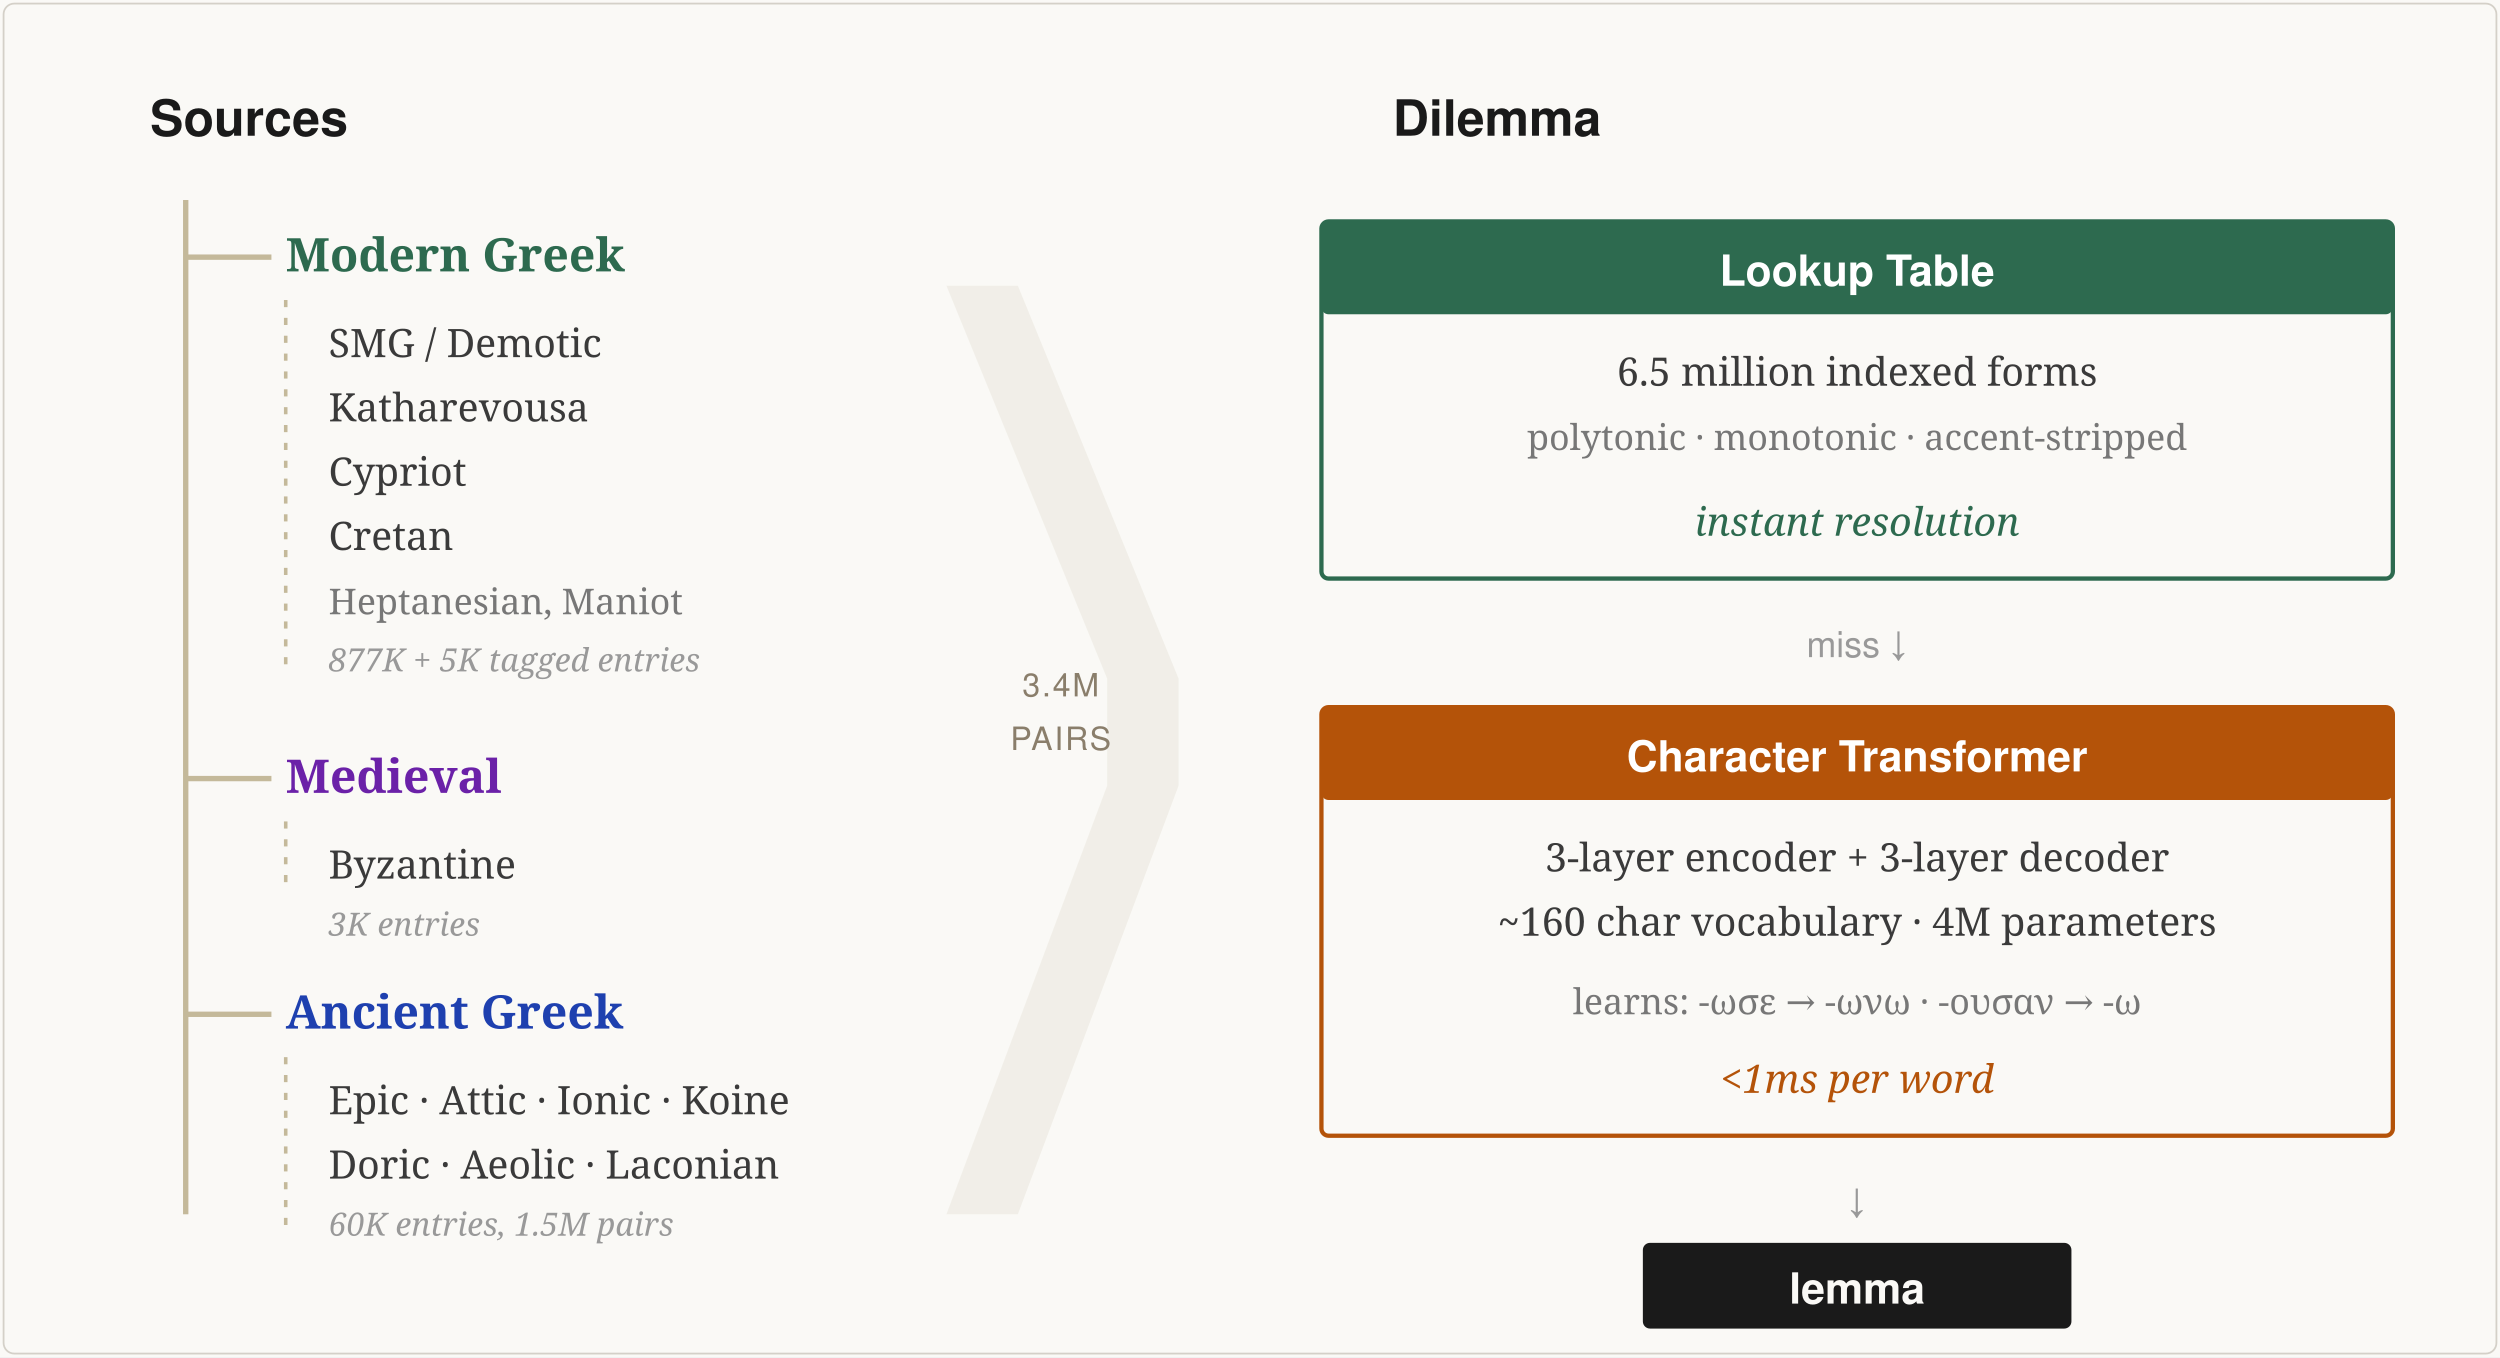
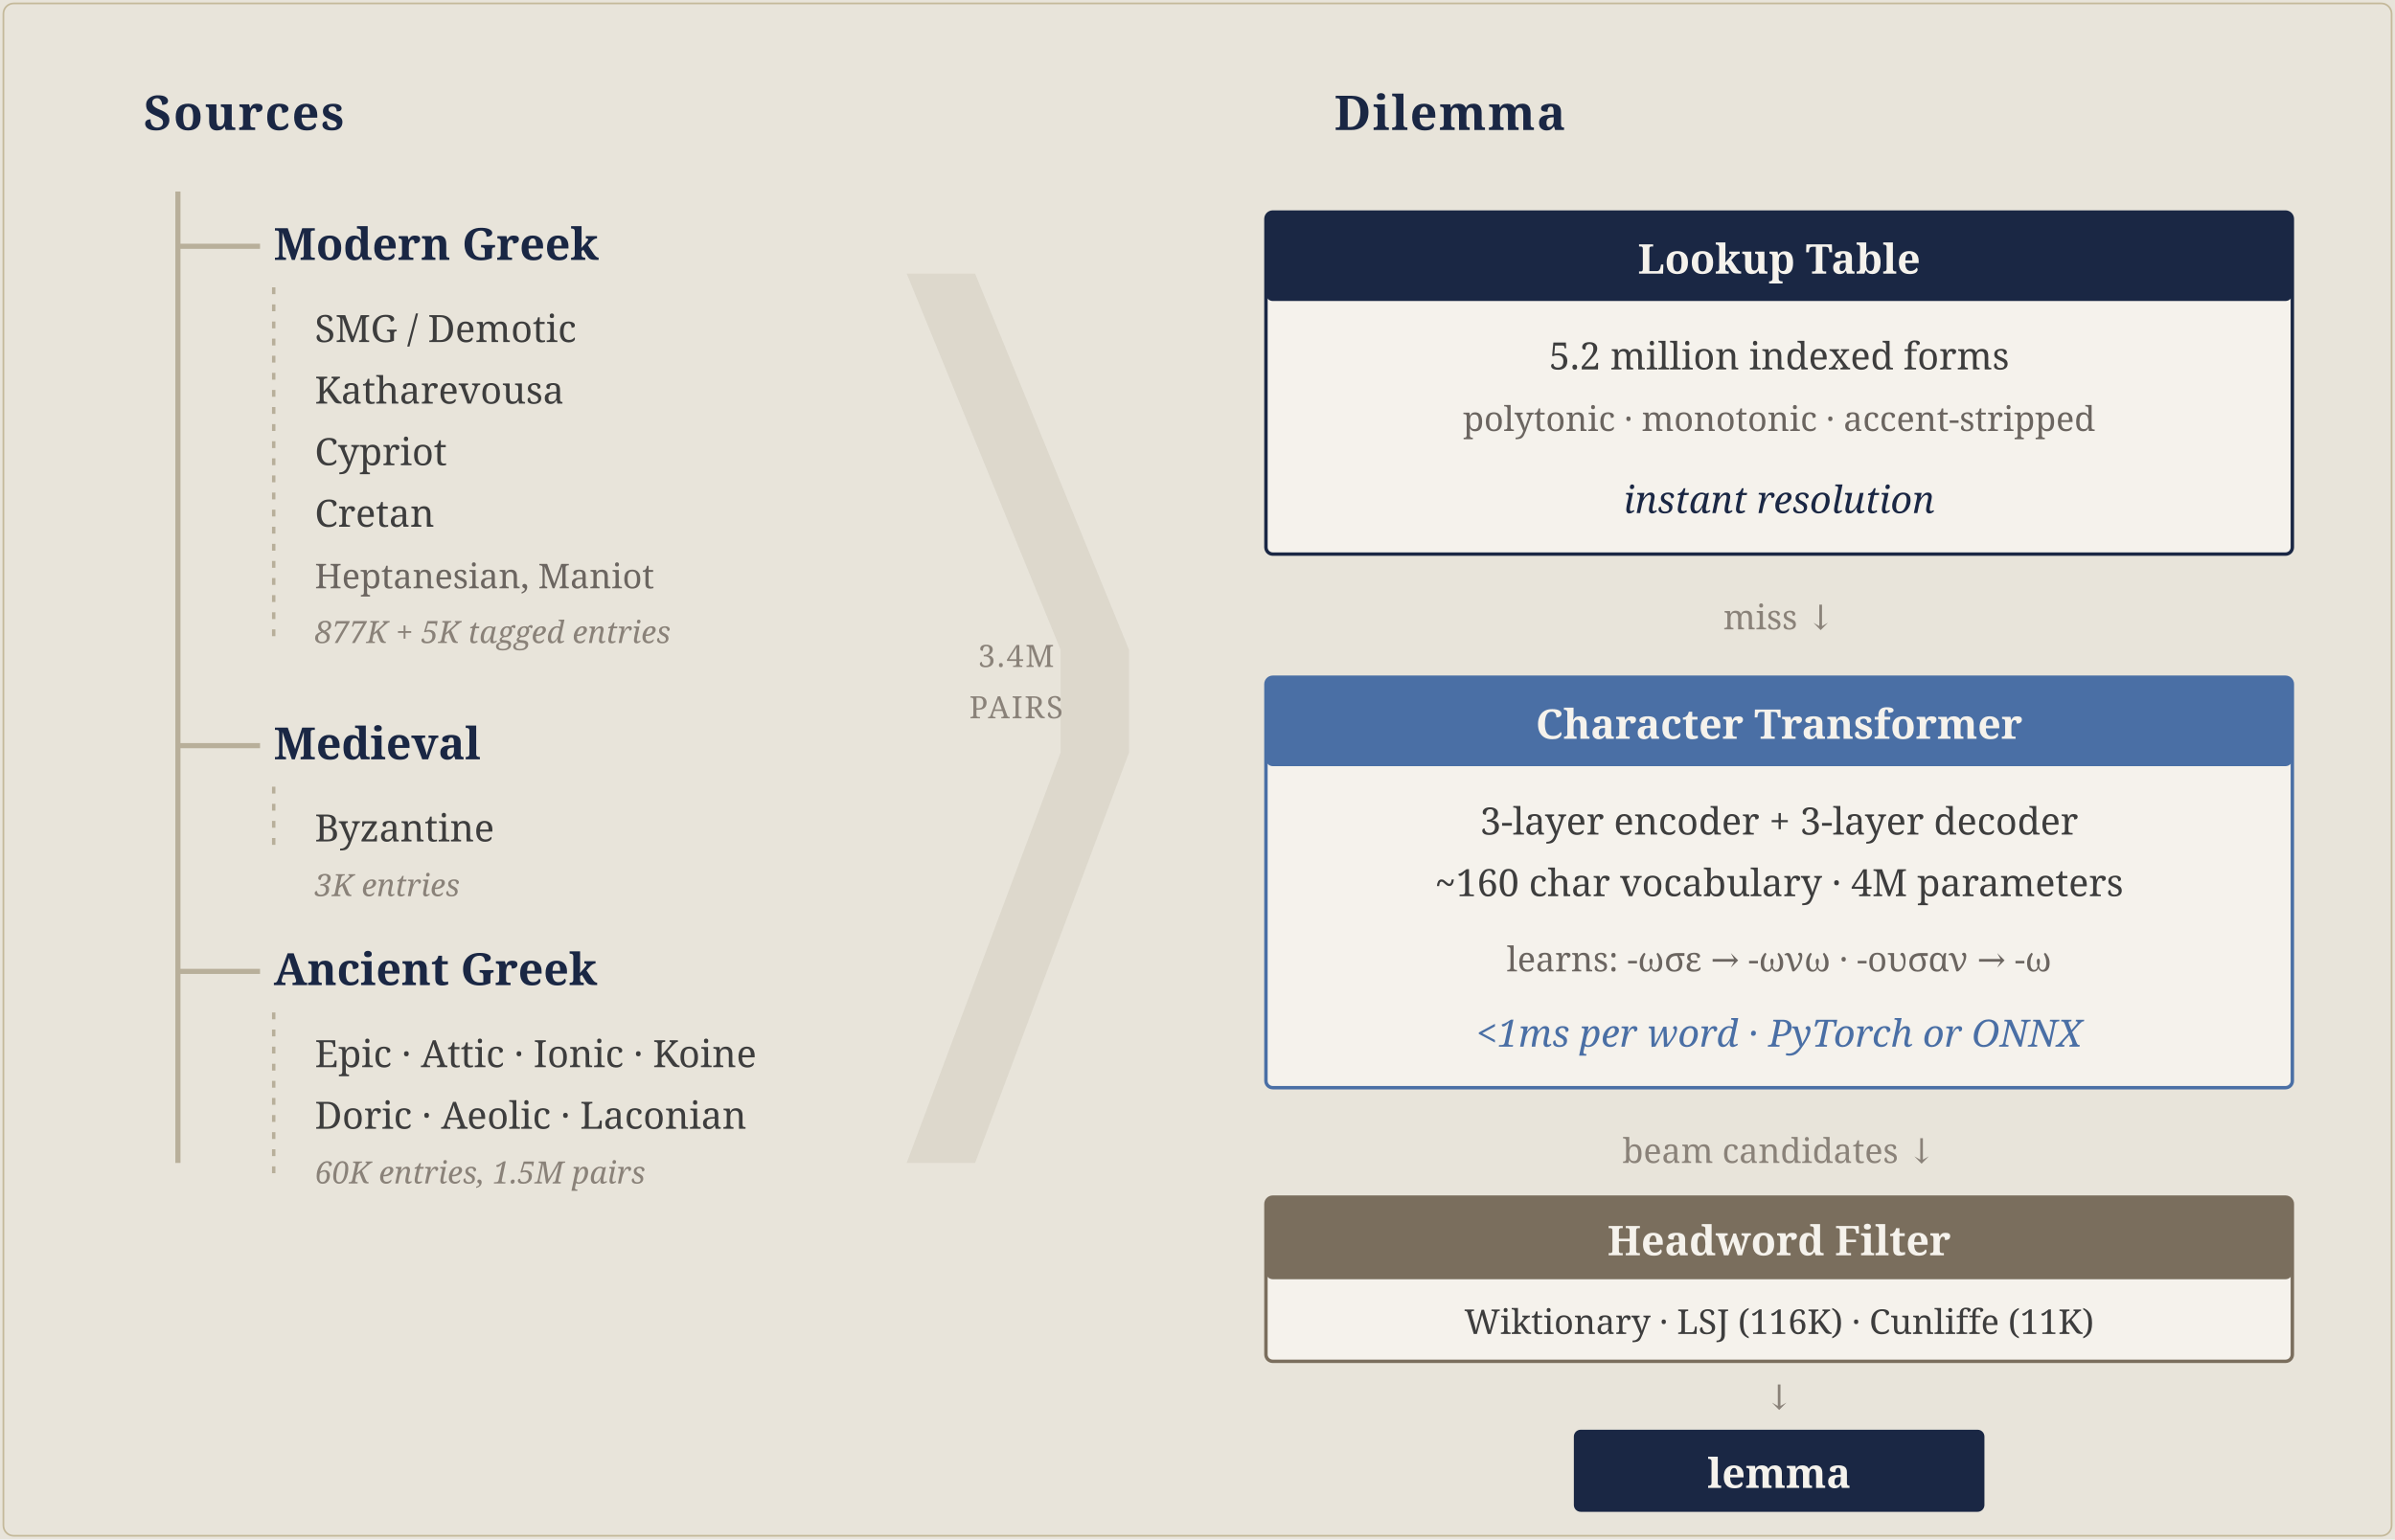
- <svg xmlns="http://www.w3.org/2000/svg" viewBox="0 0 700 380" font-family="Georgia,serif">
-   <rect width="700" height="380" fill="#faf9f6" />
-   <rect x="1" y="1" width="698" height="378" rx="3" fill="none" stroke="#d4d0c8" stroke-width="0.5" />
-   <text x="42" y="38" fill="#1a1a1a" font-size="14" font-weight="700" font-family="'Helvetica Neue',Helvetica,sans-serif">Sources</text>
-   <line x1="52" y1="56" x2="52" y2="340" stroke="#c4b99a" stroke-width="1.5" />
-   <line x1="52" y1="72" x2="76" y2="72" stroke="#c4b99a" stroke-width="1.5" />
-   <text x="80" y="76" fill="#2d6a4f" font-size="13" font-weight="700">Modern Greek</text>
-   <line x1="80" y1="84" x2="80" y2="186" stroke="#c4b99a" stroke-width="1" stroke-dasharray="2,3" />
-   <text x="92" y="100" fill="#3a3a3a" font-size="11">SMG / Demotic</text>
-   <text x="92" y="118" fill="#3a3a3a" font-size="11">Katharevousa</text>
-   <text x="92" y="136" fill="#3a3a3a" font-size="11">Cypriot</text>
-   <text x="92" y="154" fill="#3a3a3a" font-size="11">Cretan</text>
-   <text x="92" y="172" fill="#777" font-size="10">Heptanesian, Maniot</text>
-   <text x="92" y="188" fill="#999" font-size="9" font-style="italic">877K + 5K tagged entries</text>
-   <line x1="52" y1="218" x2="76" y2="218" stroke="#c4b99a" stroke-width="1.5" />
-   <text x="80" y="222" fill="#6b21a8" font-size="13" font-weight="700">Medieval</text>
-   <line x1="80" y1="230" x2="80" y2="248" stroke="#c4b99a" stroke-width="1" stroke-dasharray="2,3" />
-   <text x="92" y="246" fill="#3a3a3a" font-size="11">Byzantine</text>
-   <text x="92" y="262" fill="#999" font-size="9" font-style="italic">3K entries</text>
-   <line x1="52" y1="284" x2="76" y2="284" stroke="#c4b99a" stroke-width="1.5" />
-   <text x="80" y="288" fill="#1e40af" font-size="13" font-weight="700">Ancient Greek</text>
-   <line x1="80" y1="296" x2="80" y2="346" stroke="#c4b99a" stroke-width="1" stroke-dasharray="2,3" />
-   <text x="92" y="312" fill="#3a3a3a" font-size="11">Epic · Attic · Ionic · Koine</text>
-   <text x="92" y="330" fill="#3a3a3a" font-size="11">Doric · Aeolic · Laconian</text>
-   <text x="92" y="346" fill="#999" font-size="9" font-style="italic">60K entries, 1.5M pairs</text>
-   <path d="M265,80 L310,190 L310,220 L265,340 L285,340 L330,220 L330,190 L285,80 Z" fill="#e8e4da" opacity="0.5" />
-   <text x="297" y="195" text-anchor="middle" fill="#8a7e6b" font-size="9" font-family="'Helvetica Neue',Helvetica,sans-serif" letter-spacing="0.5">3.4M</text>
-   <text x="297" y="210" text-anchor="middle" fill="#8a7e6b" font-size="9" font-family="'Helvetica Neue',Helvetica,sans-serif" letter-spacing="0.5">PAIRS</text>
-   <text x="390" y="38" fill="#1a1a1a" font-size="14" font-weight="700" font-family="'Helvetica Neue',Helvetica,sans-serif">Dilemma</text>
-   <rect x="370" y="62" width="300" height="100" rx="2" fill="none" stroke="#2d6a4f" stroke-width="1.2" />
-   <rect x="370" y="62" width="300" height="26" rx="2" fill="#2d6a4f" />
-   <text x="520" y="80" text-anchor="middle" fill="#fff" font-size="12" font-weight="700" font-family="'Helvetica Neue',Helvetica,sans-serif">Lookup Table</text>
-   <text x="520" y="108" text-anchor="middle" fill="#3a3a3a" font-size="11">6.5 million indexed forms</text>
-   <text x="520" y="126" text-anchor="middle" fill="#777" font-size="10">polytonic · monotonic · accent-stripped</text>
-   <text x="520" y="150" text-anchor="middle" fill="#2d6a4f" font-size="11" font-style="italic">instant resolution</text>
-   <text x="520" y="184" text-anchor="middle" fill="#999" font-size="10" font-family="'Helvetica Neue',Helvetica,sans-serif">miss ↓</text>
-   <rect x="370" y="198" width="300" height="120" rx="2" fill="none" stroke="#b45309" stroke-width="1.2" />
-   <rect x="370" y="198" width="300" height="26" rx="2" fill="#b45309" />
-   <text x="520" y="216" text-anchor="middle" fill="#fff" font-size="12" font-weight="700" font-family="'Helvetica Neue',Helvetica,sans-serif">Character Transformer</text>
-   <text x="520" y="244" text-anchor="middle" fill="#3a3a3a" font-size="11">3-layer encoder + 3-layer decoder</text>
-   <text x="520" y="262" text-anchor="middle" fill="#3a3a3a" font-size="11">~160 char vocabulary · 4M parameters</text>
-   <text x="520" y="284" text-anchor="middle" fill="#777" font-size="10">learns: -ωσε → -ωνω · -ουσαν → -ω</text>
-   <text x="520" y="306" text-anchor="middle" fill="#b45309" font-size="11" font-style="italic">&lt;1ms per word</text>
-   <text x="520" y="340" text-anchor="middle" fill="#999" font-size="10" font-family="'Helvetica Neue',Helvetica,sans-serif">↓</text>
-   <rect x="460" y="348" width="120" height="24" rx="2" fill="#1a1a1a" />
-   <text x="520" y="365" text-anchor="middle" fill="#faf9f6" font-size="12" font-weight="700" font-family="'Helvetica Neue',Helvetica,sans-serif">lemma</text>
+ <svg xmlns="http://www.w3.org/2000/svg" viewBox="0 0 700 450" font-family="'Didot','Bodoni MT','GFS Didot',Georgia,serif">
+   <rect width="700" height="450" fill="#e8e4da" />
+   <rect x="1" y="1" width="698" height="448" rx="3" fill="none" stroke="#c4b99a" stroke-width="0.5" />
+   <text x="42" y="38" fill="#1a2744" font-size="14" font-weight="700" letter-spacing="0.5">Sources</text>
+   <line x1="52" y1="56" x2="52" y2="340" stroke="#b8af9a" stroke-width="1.5" />
+   <line x1="52" y1="72" x2="76" y2="72" stroke="#b8af9a" stroke-width="1.5" />
+   <text x="80" y="76" fill="#1a2744" font-size="13" font-weight="700">Modern Greek</text>
+   <line x1="80" y1="84" x2="80" y2="186" stroke="#b8af9a" stroke-width="1" stroke-dasharray="2,3" />
+   <text x="92" y="100" fill="#3d3d3d" font-size="11">SMG / Demotic</text>
+   <text x="92" y="118" fill="#3d3d3d" font-size="11">Katharevousa</text>
+   <text x="92" y="136" fill="#3d3d3d" font-size="11">Cypriot</text>
+   <text x="92" y="154" fill="#3d3d3d" font-size="11">Cretan</text>
+   <text x="92" y="172" fill="#6b6560" font-size="10">Heptanesian, Maniot</text>
+   <text x="92" y="188" fill="#8a8279" font-size="9" font-style="italic">877K + 5K tagged entries</text>
+   <line x1="52" y1="218" x2="76" y2="218" stroke="#b8af9a" stroke-width="1.5" />
+   <text x="80" y="222" fill="#1a2744" font-size="13" font-weight="700">Medieval</text>
+   <line x1="80" y1="230" x2="80" y2="248" stroke="#b8af9a" stroke-width="1" stroke-dasharray="2,3" />
+   <text x="92" y="246" fill="#3d3d3d" font-size="11">Byzantine</text>
+   <text x="92" y="262" fill="#8a8279" font-size="9" font-style="italic">3K entries</text>
+   <line x1="52" y1="284" x2="76" y2="284" stroke="#b8af9a" stroke-width="1.5" />
+   <text x="80" y="288" fill="#1a2744" font-size="13" font-weight="700">Ancient Greek</text>
+   <line x1="80" y1="296" x2="80" y2="346" stroke="#b8af9a" stroke-width="1" stroke-dasharray="2,3" />
+   <text x="92" y="312" fill="#3d3d3d" font-size="11">Epic · Attic · Ionic · Koine</text>
+   <text x="92" y="330" fill="#3d3d3d" font-size="11">Doric · Aeolic · Laconian</text>
+   <text x="92" y="346" fill="#8a8279" font-size="9" font-style="italic">60K entries, 1.5M pairs</text>
+   <path d="M265,80 L310,190 L310,220 L265,340 L285,340 L330,220 L330,190 L285,80 Z" fill="#d5d0c3" opacity="0.6" />
+   <text x="297" y="195" text-anchor="middle" fill="#8a8279" font-size="9" letter-spacing="0.5">3.4M</text>
+   <text x="297" y="210" text-anchor="middle" fill="#8a8279" font-size="9" letter-spacing="0.5">PAIRS</text>
+   <text x="390" y="38" fill="#1a2744" font-size="14" font-weight="700" letter-spacing="0.5">Dilemma</text>
+   <rect x="370" y="62" width="300" height="100" rx="2" fill="#f5f2ec" stroke="#1a2744" stroke-width="1" />
+   <rect x="370" y="62" width="300" height="26" rx="2" fill="#1a2744" />
+   <text x="520" y="80" text-anchor="middle" fill="#f5f2ec" font-size="12" font-weight="700">Lookup Table</text>
+   <text x="520" y="108" text-anchor="middle" fill="#3d3d3d" font-size="11">5.2 million indexed forms</text>
+   <text x="520" y="126" text-anchor="middle" fill="#6b6560" font-size="10">polytonic · monotonic · accent-stripped</text>
+   <text x="520" y="150" text-anchor="middle" fill="#1a2744" font-size="11" font-style="italic">instant resolution</text>
+   <text x="520" y="184" text-anchor="middle" fill="#8a8279" font-size="10">miss ↓</text>
+   <rect x="370" y="198" width="300" height="120" rx="2" fill="#f5f2ec" stroke="#4a6fa5" stroke-width="1" />
+   <rect x="370" y="198" width="300" height="26" rx="2" fill="#4a6fa5" />
+   <text x="520" y="216" text-anchor="middle" fill="#f5f2ec" font-size="12" font-weight="700">Character Transformer</text>
+   <text x="520" y="244" text-anchor="middle" fill="#3d3d3d" font-size="11">3-layer encoder + 3-layer decoder</text>
+   <text x="520" y="262" text-anchor="middle" fill="#3d3d3d" font-size="11">~160 char vocabulary · 4M parameters</text>
+   <text x="520" y="284" text-anchor="middle" fill="#6b6560" font-size="10">learns: -ωσε → -ωνω · -ουσαν → -ω</text>
+   <text x="520" y="306" text-anchor="middle" fill="#4a6fa5" font-size="11" font-style="italic">&lt;1ms per word · PyTorch or ONNX</text>
+   <text x="520" y="340" text-anchor="middle" fill="#8a8279" font-size="10">beam candidates ↓</text>
+   <rect x="370" y="350" width="300" height="48" rx="2" fill="#f5f2ec" stroke="#7a6e5d" stroke-width="1" />
+   <rect x="370" y="350" width="300" height="24" rx="2" fill="#7a6e5d" />
+   <text x="520" y="367" text-anchor="middle" fill="#f5f2ec" font-size="12" font-weight="700">Headword Filter</text>
+   <text x="520" y="390" text-anchor="middle" fill="#3d3d3d" font-size="10">Wiktionary · LSJ (116K) · Cunliffe (11K)</text>
+   <text x="520" y="412" text-anchor="middle" fill="#8a8279" font-size="10">↓</text>
+   <rect x="460" y="418" width="120" height="24" rx="2" fill="#1a2744" />
+   <text x="520" y="435" text-anchor="middle" fill="#f5f2ec" font-size="12" font-weight="700">lemma</text>
</svg>
